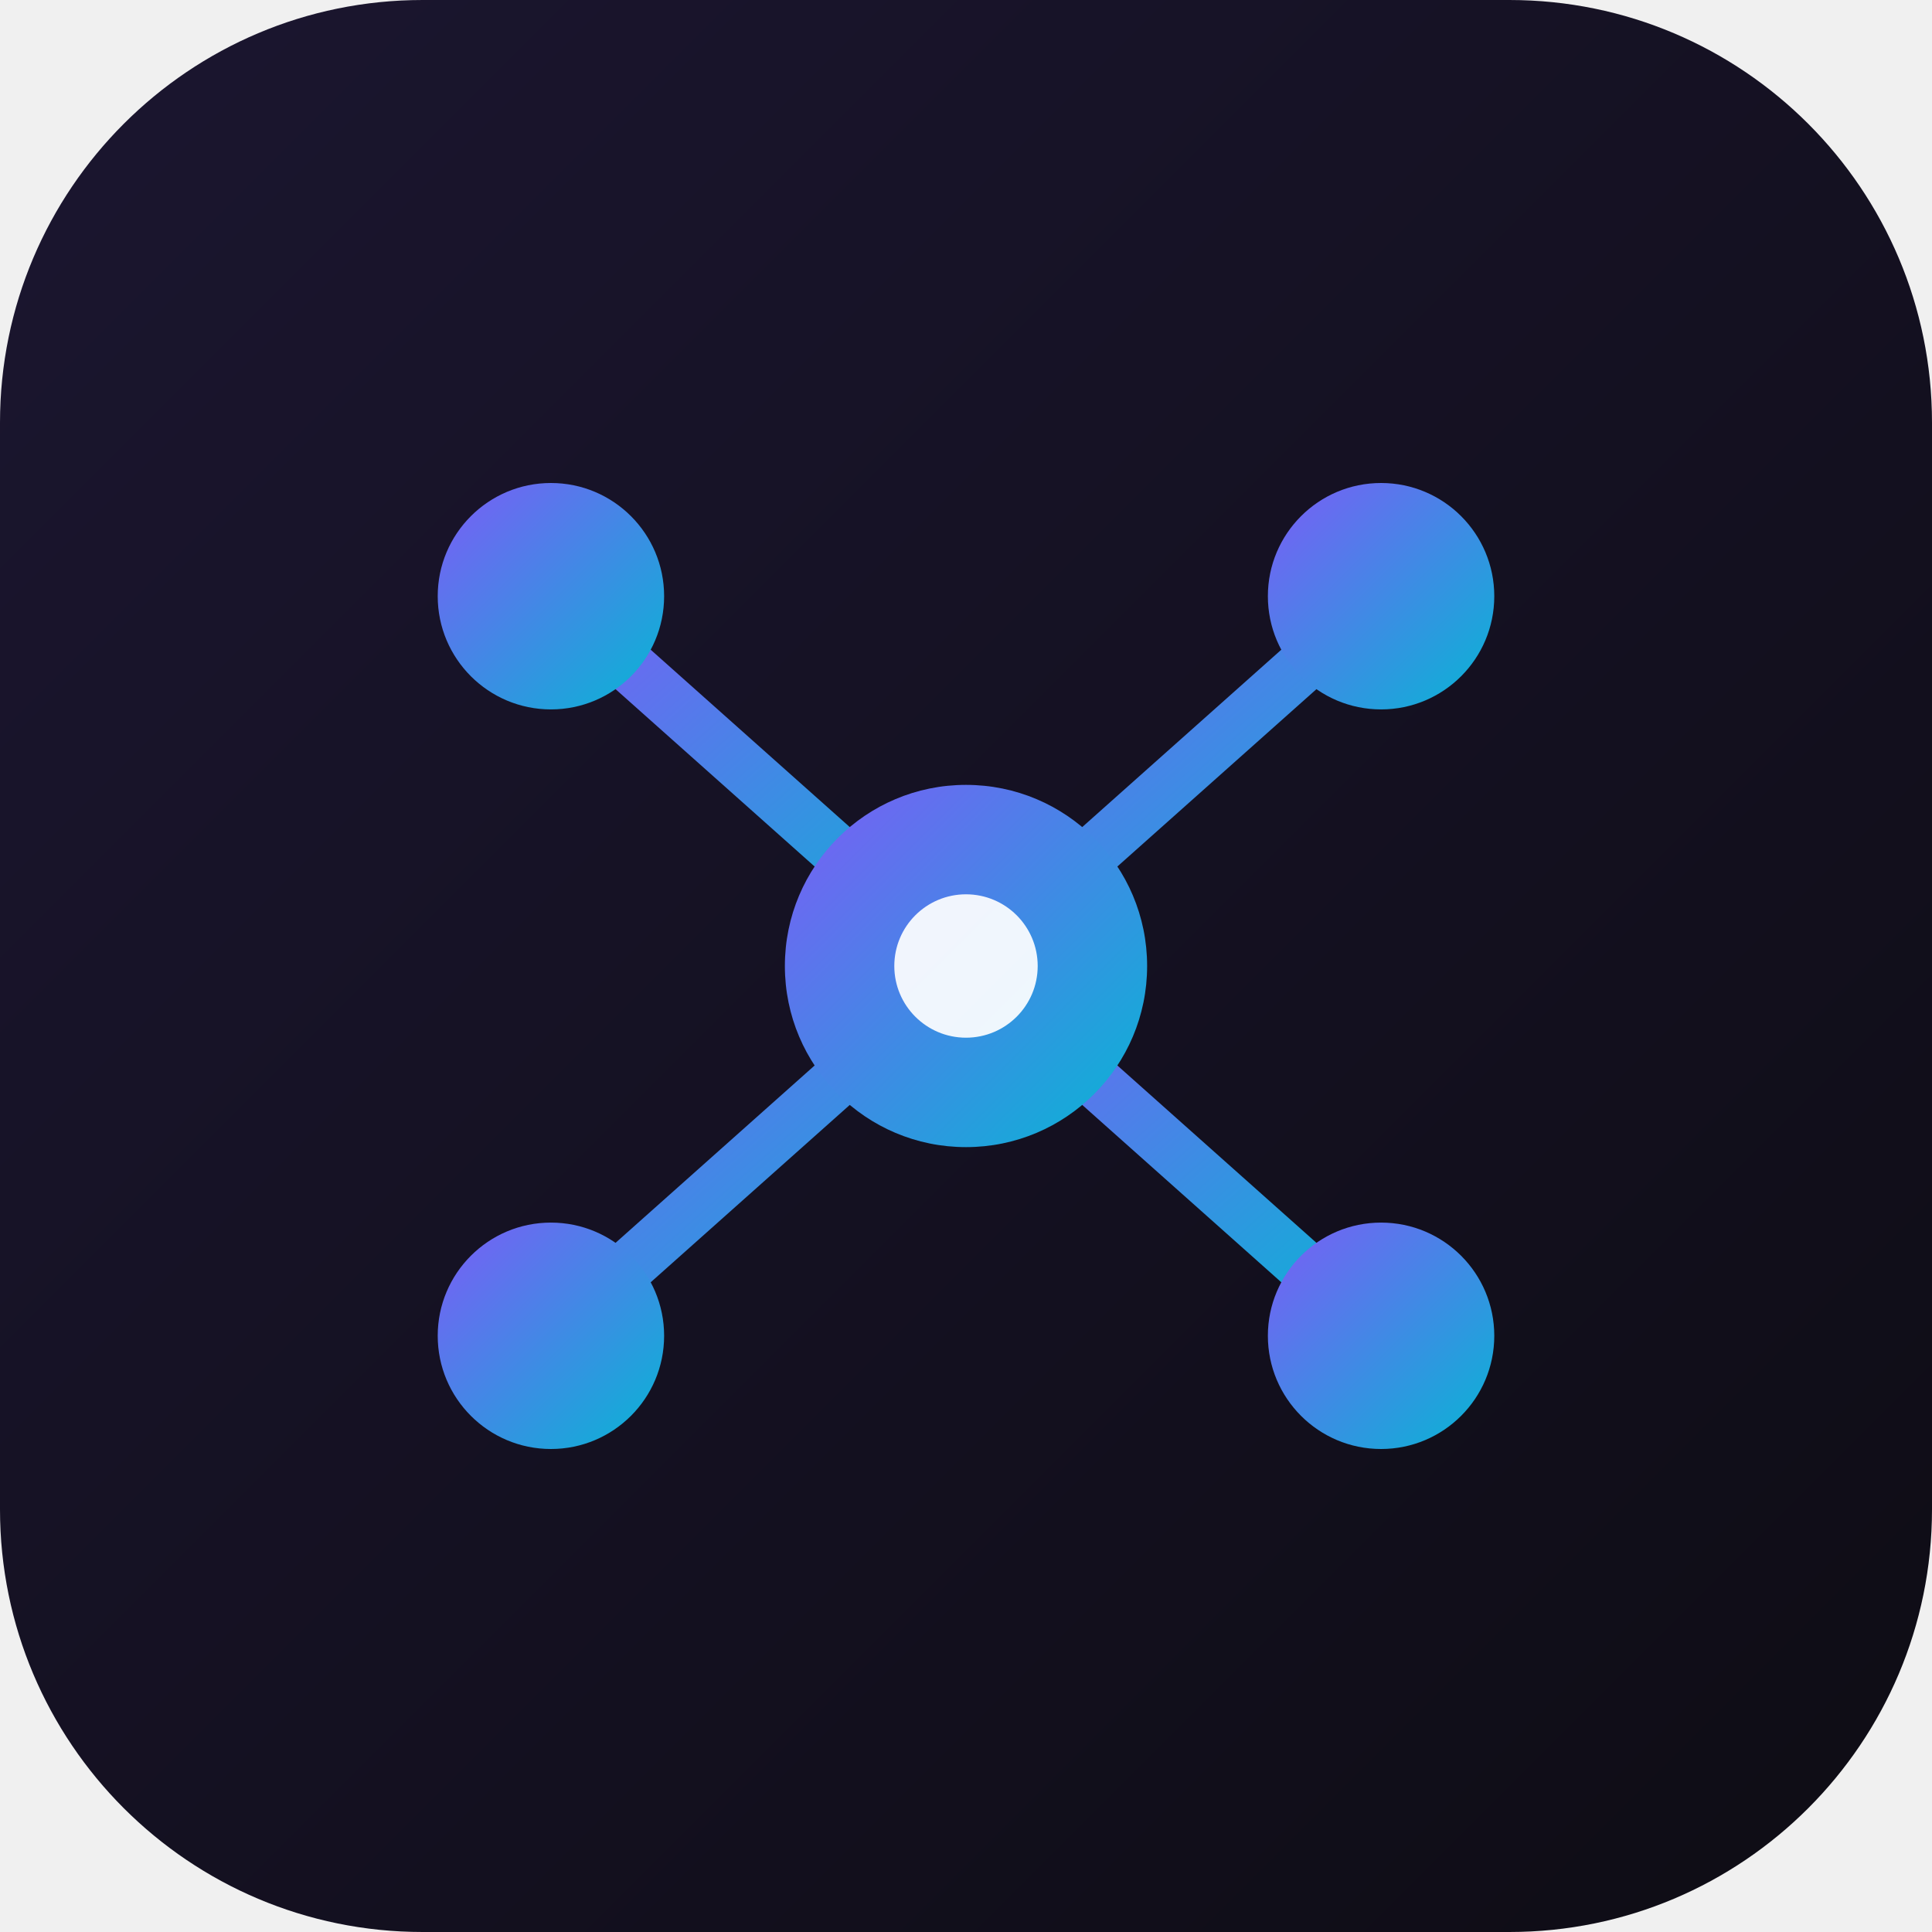
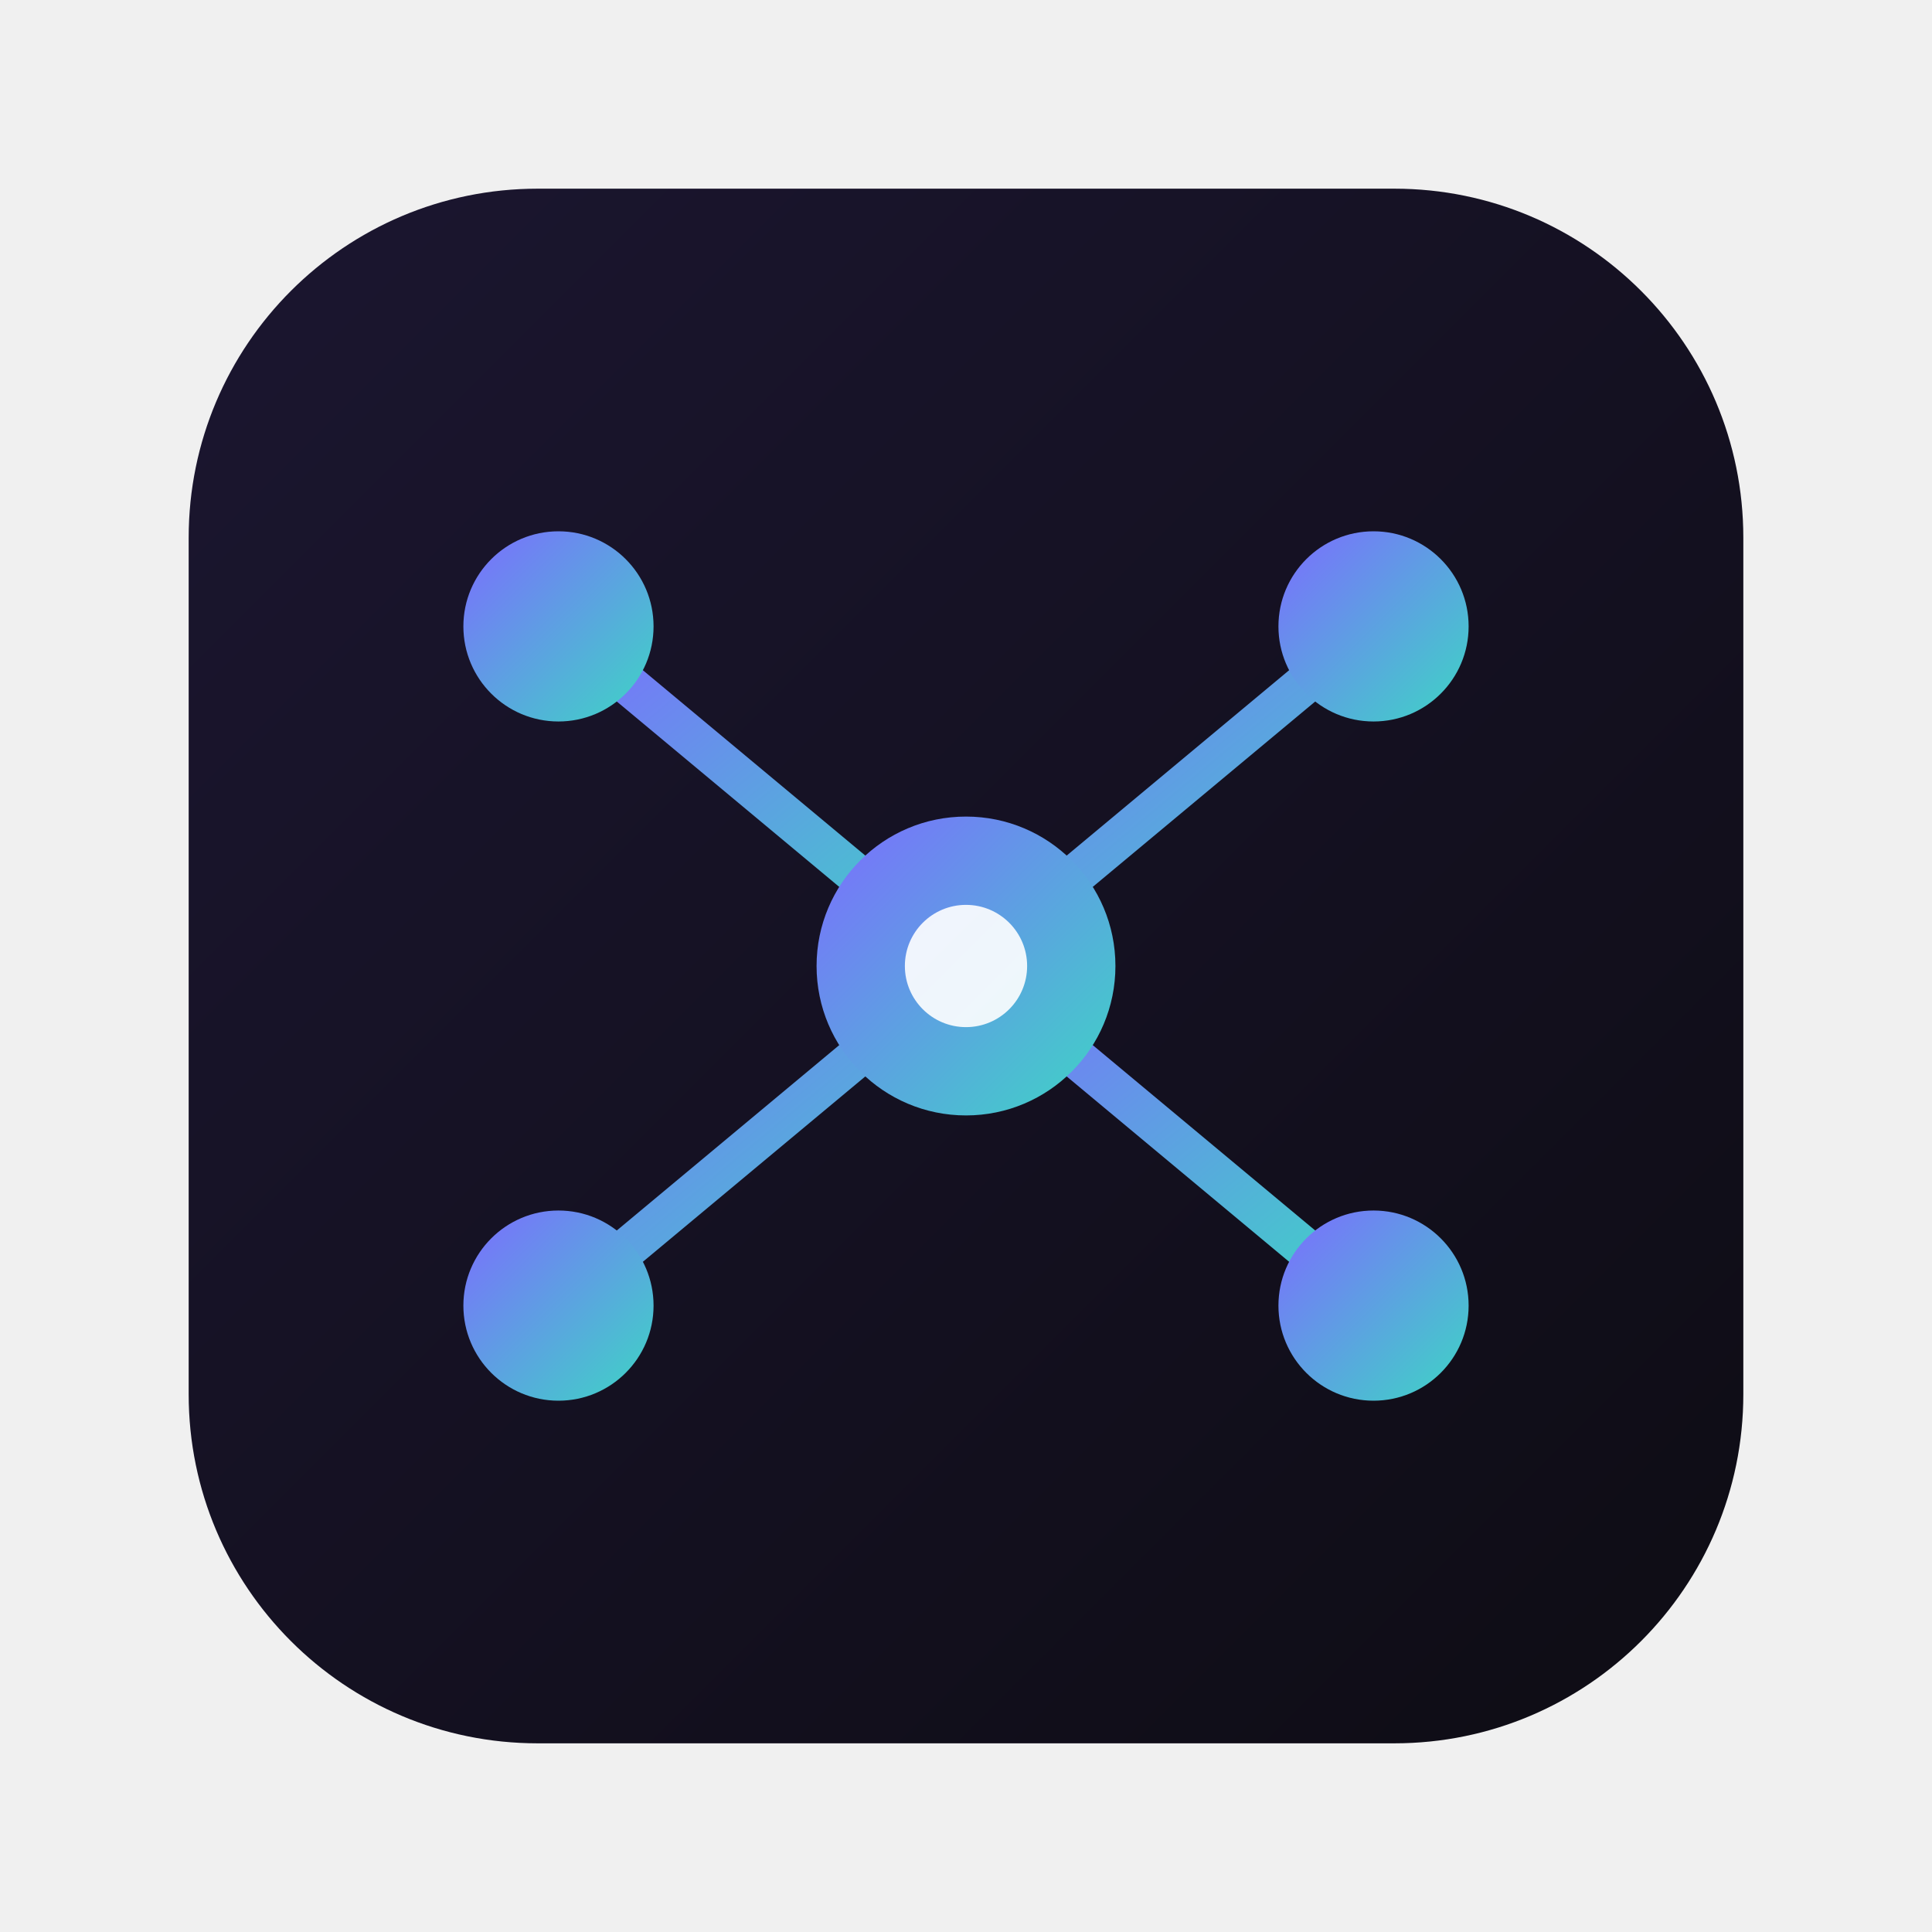
<svg xmlns="http://www.w3.org/2000/svg" viewBox="0 0 1024 1024" role="img" aria-labelledby="title">
  <defs>
-     <linearGradient id="bg" x1="0" y1="0" x2="1" y2="1">
+     <linearGradient id="tile" x1="0" y1="0" x2="1" y2="1">
      <stop offset="0" stop-color="#1b1630" />
      <stop offset="1" stop-color="#0e0c14" />
    </linearGradient>
    <linearGradient id="g" x1="0" y1="0" x2="1" y2="1">
-       <stop offset="0" stop-color="#7c5cf6" />
-       <stop offset="1" stop-color="#06b6d4" />
+       <stop offset="0" stop-color="#7c6cff" />
+       <stop offset="1" stop-color="#3dd6c4" />
    </linearGradient>
  </defs>
-   <rect x="0" y="0" width="1024" height="1024" rx="224" fill="url(#bg)" />
-   <g stroke="url(#g)" stroke-width="28" stroke-linecap="round">
-     <line x1="292" y1="316" x2="512" y2="512" />
-     <line x1="732" y1="316" x2="512" y2="512" />
-     <line x1="292" y1="708" x2="512" y2="512" />
-     <line x1="732" y1="708" x2="512" y2="512" />
-     <line x1="292" y1="316" x2="732" y2="316" />
-     <line x1="292" y1="708" x2="732" y2="708" />
+   <rect x="100" y="100" width="824" height="824" rx="185" fill="url(#tile)" />
+   <g transform="translate(512 512) scale(3.6) translate(-120 -120)">
+     <g stroke="url(#g)" stroke-width="6" stroke-linecap="round">
+       <line x1="60" y1="70" x2="120" y2="120" />
+       <line x1="180" y1="70" x2="120" y2="120" />
+       <line x1="60" y1="170" x2="120" y2="120" />
+       <line x1="180" y1="170" x2="120" y2="120" />
+     </g>
+     <g fill="url(#g)">
+       <circle cx="120" cy="120" r="22" />
+       <circle cx="60" cy="70" r="14" />
+       <circle cx="180" cy="70" r="14" />
+       <circle cx="60" cy="170" r="14" />
+       <circle cx="180" cy="170" r="14" />
+     </g>
+     <circle cx="120" cy="120" r="9" fill="#ffffff" fill-opacity="0.9" />
  </g>
-   <g fill="url(#g)">
-     <circle cx="512" cy="512" r="96" />
-     <circle cx="292" cy="316" r="60" />
-     <circle cx="732" cy="316" r="60" />
-     <circle cx="292" cy="708" r="60" />
-     <circle cx="732" cy="708" r="60" />
-   </g>
-   <circle cx="512" cy="512" r="38" fill="#ffffff" fill-opacity="0.92" />
</svg>
